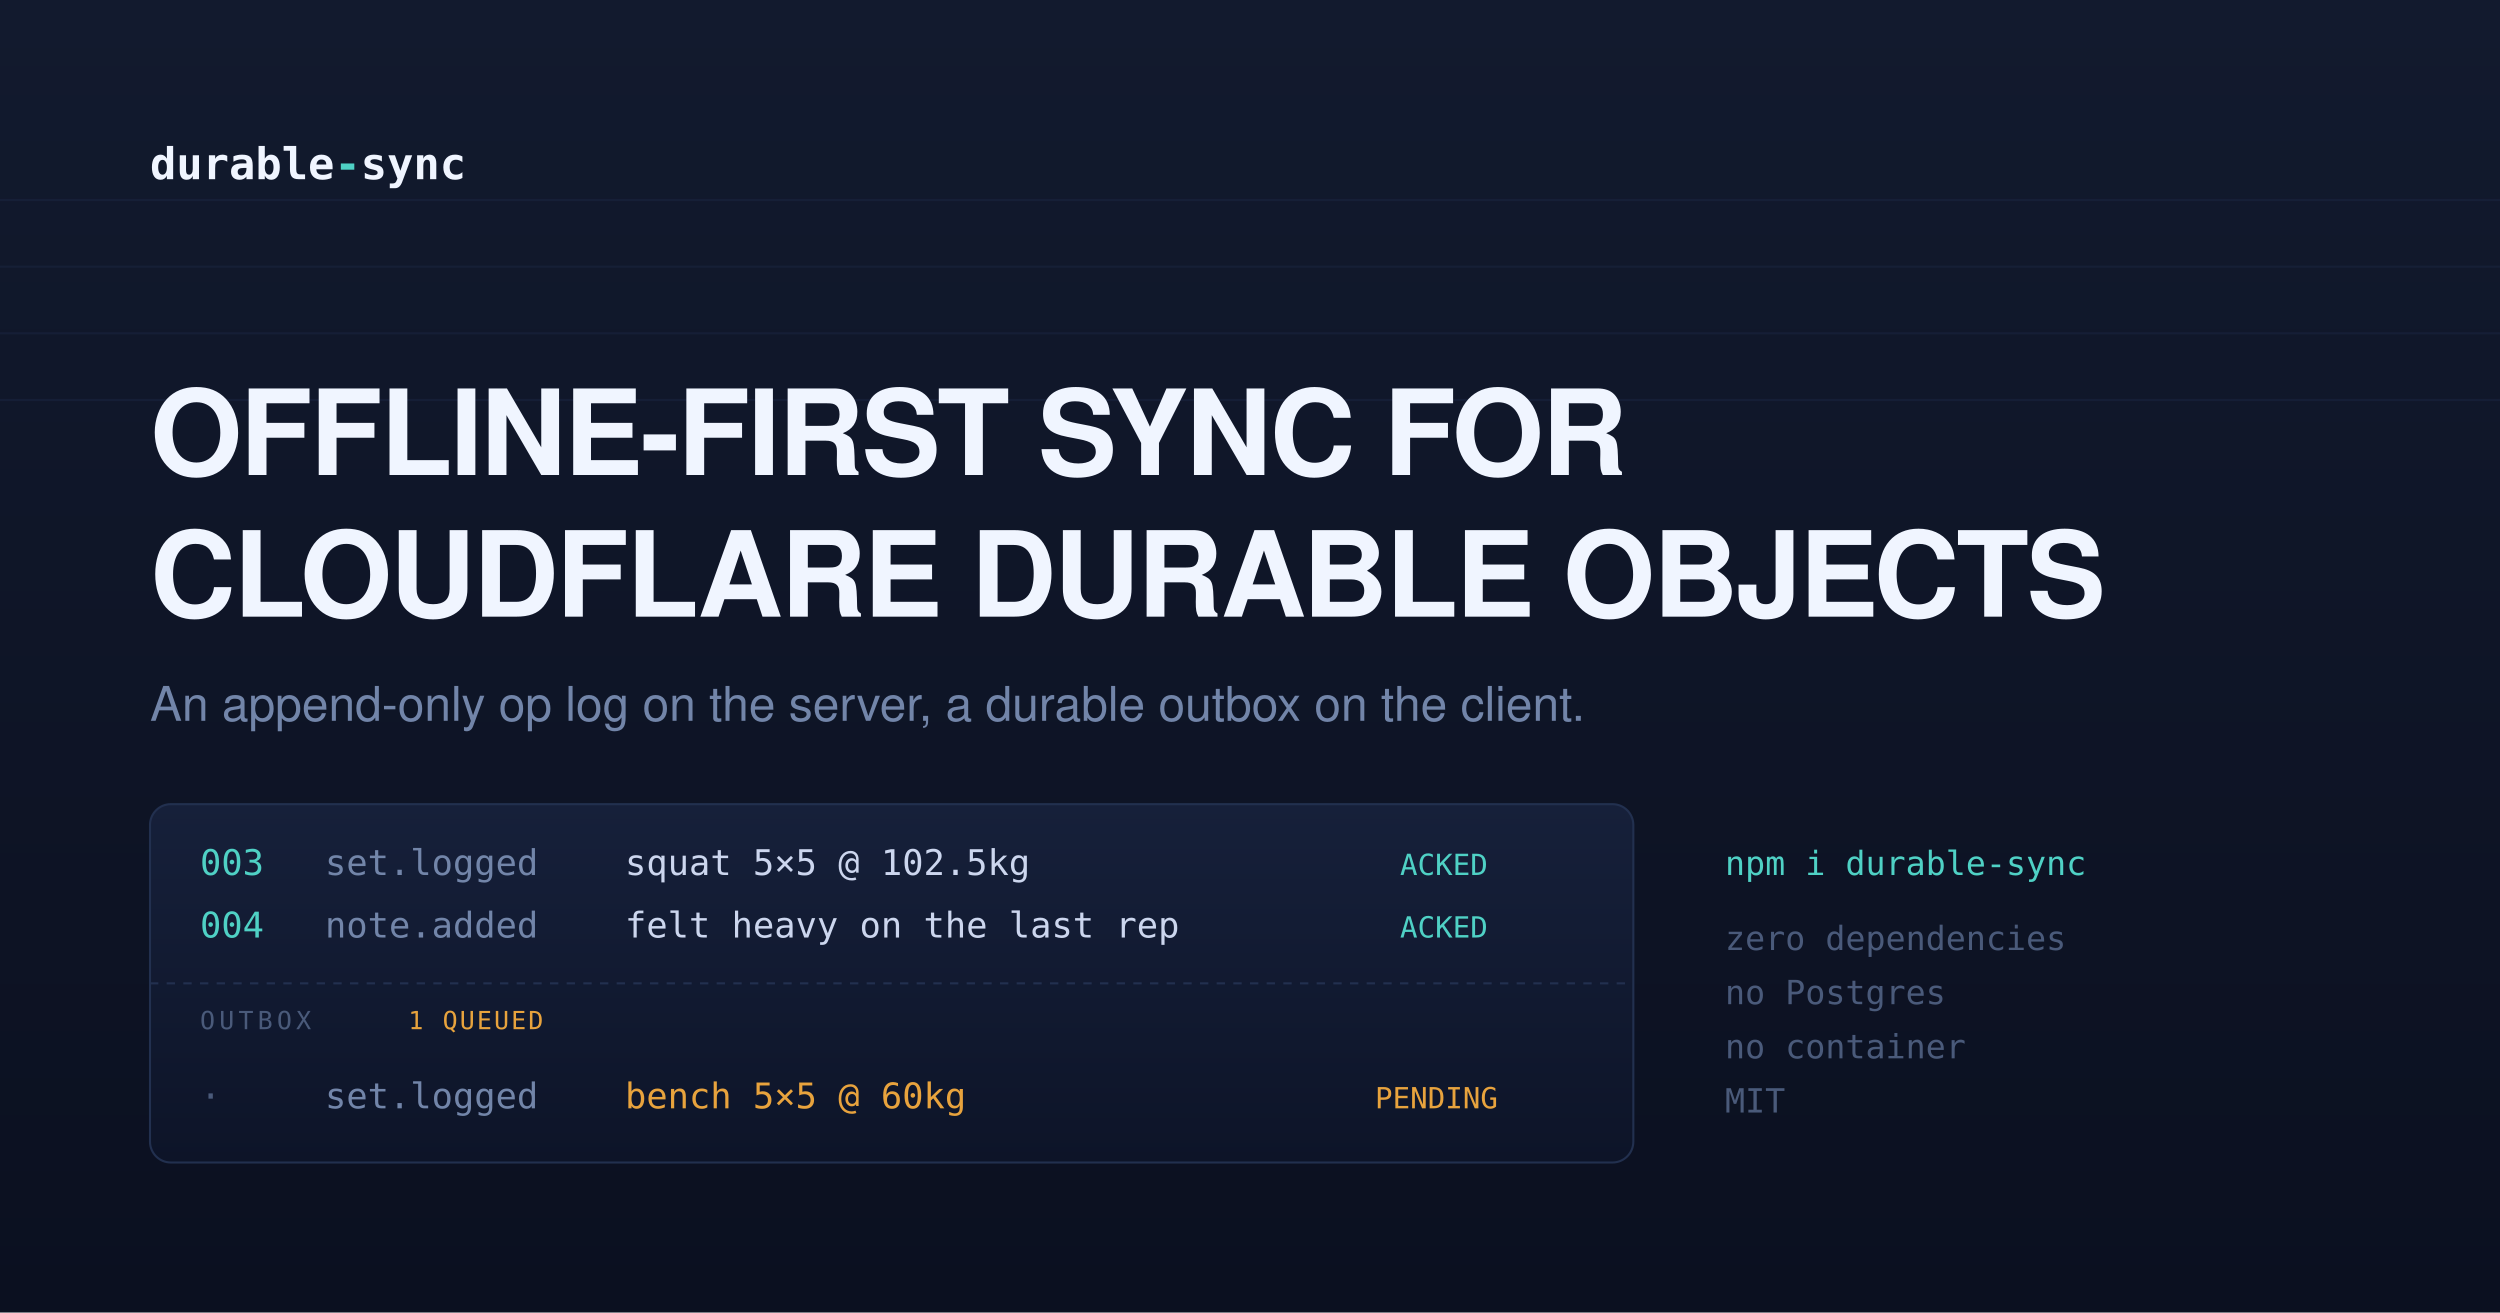
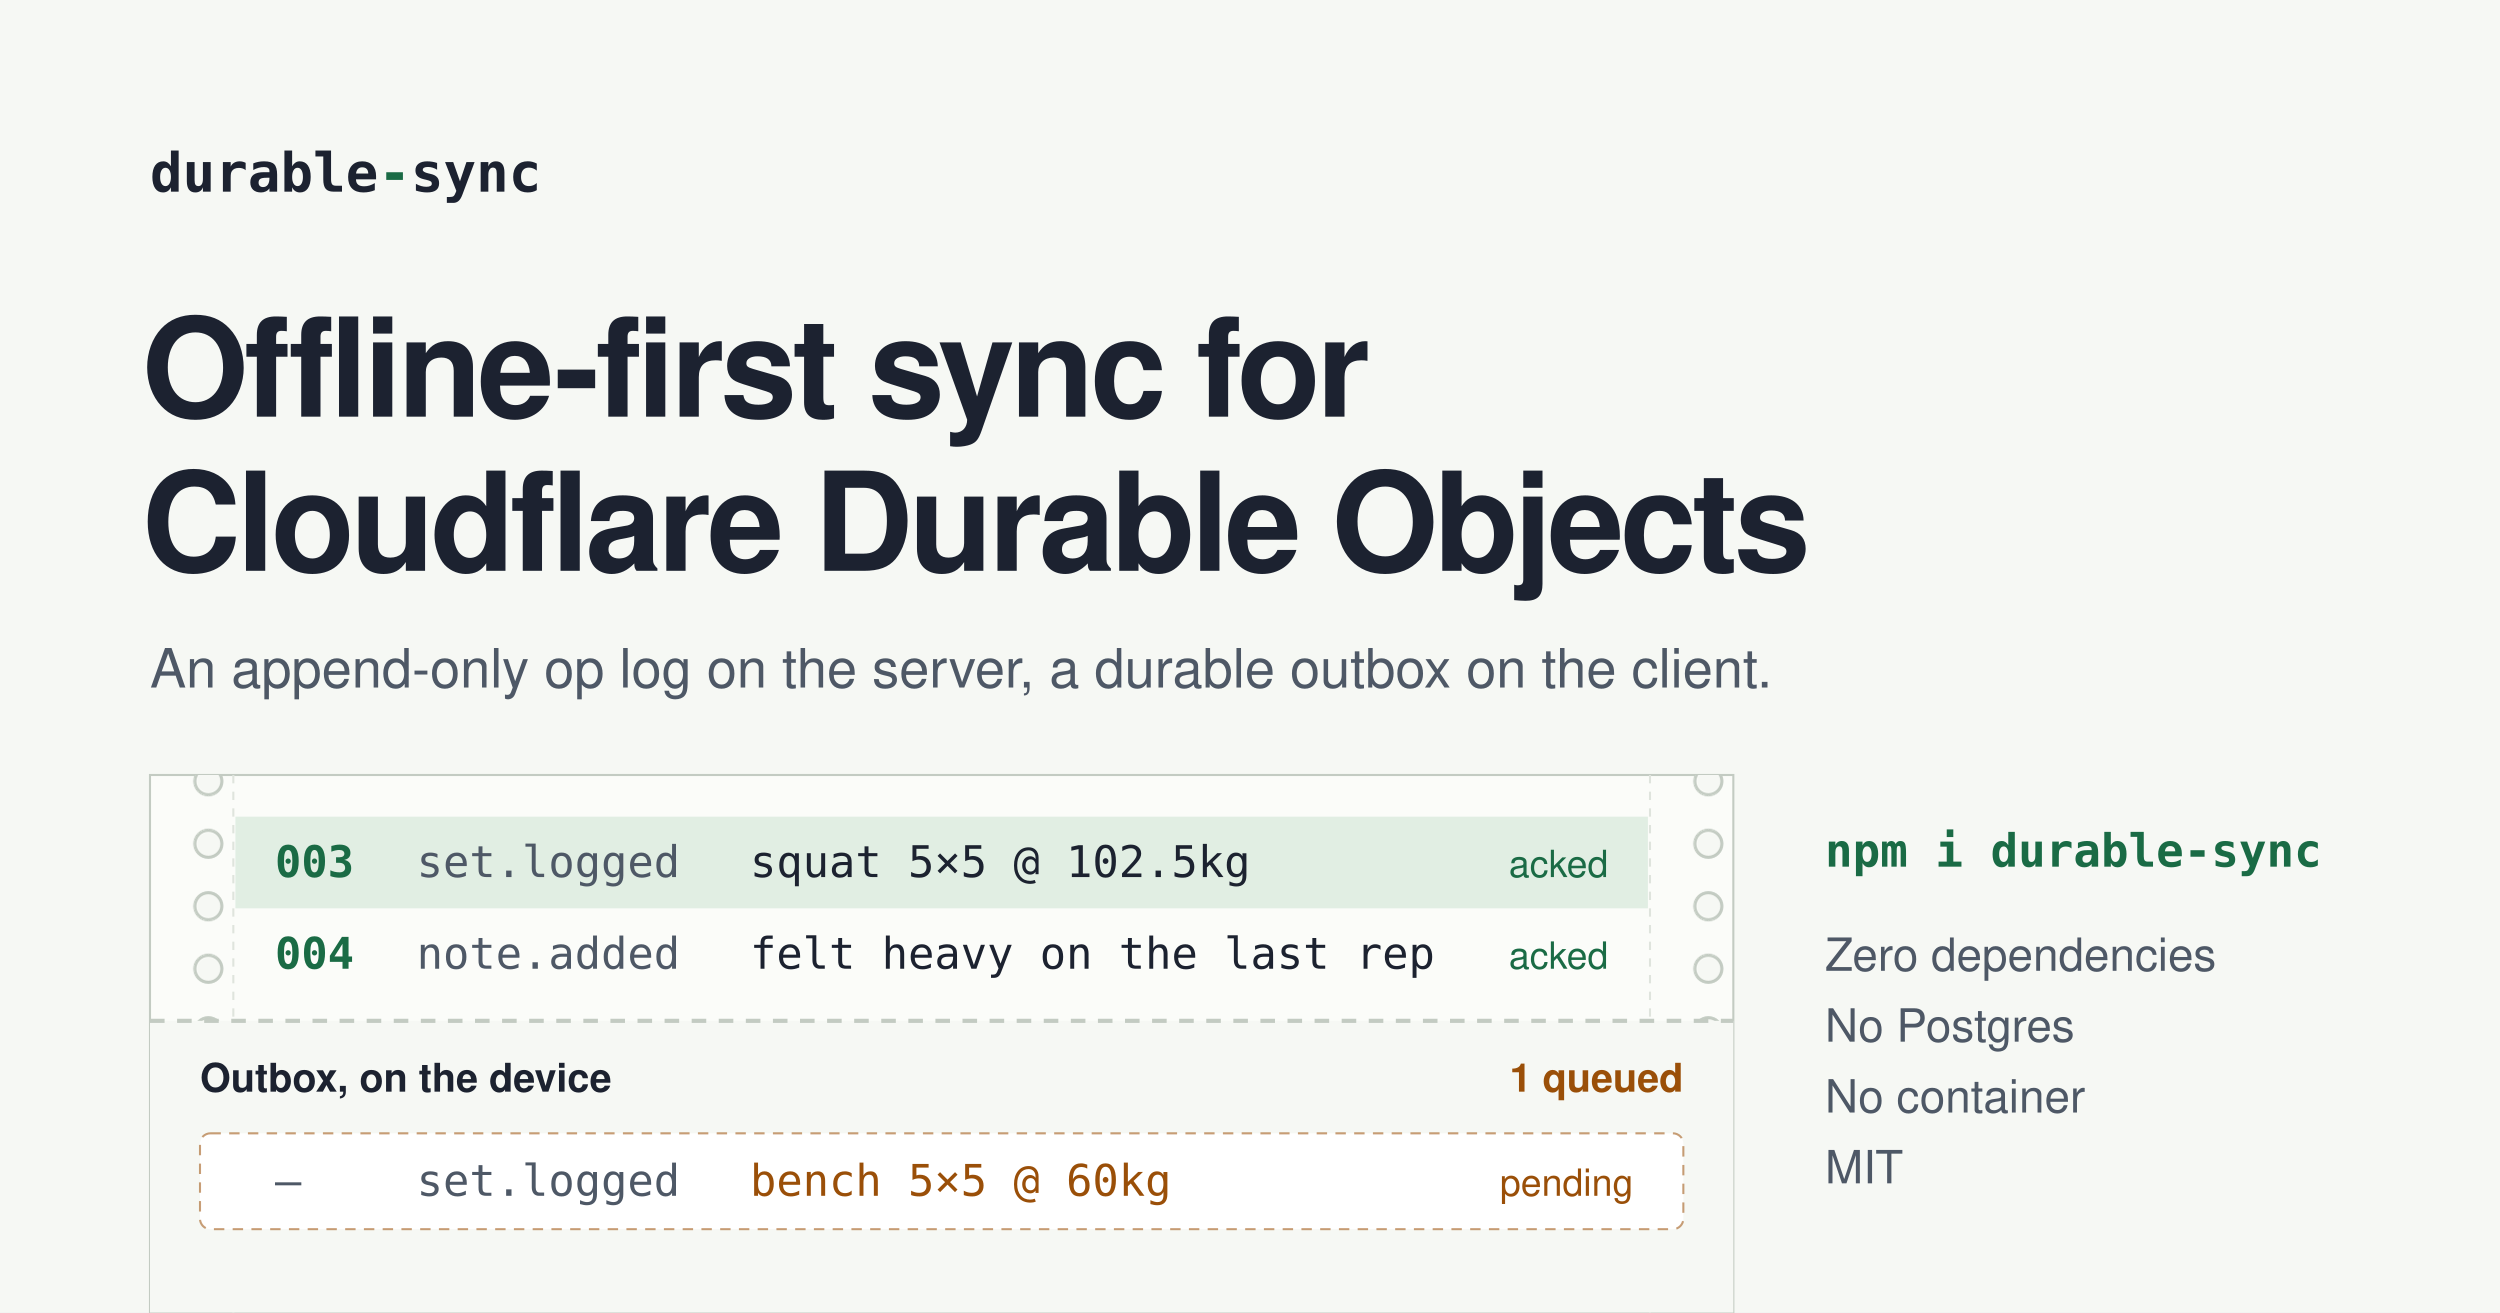
<svg xmlns="http://www.w3.org/2000/svg" width="1200" height="630" viewBox="0 0 1200 630">
  <defs>
-     <linearGradient id="bg" x1="0" y1="0" x2="0" y2="1">
-       <stop offset="0" stop-color="#121a2e" />
-       <stop offset="1" stop-color="#0b1020" />
-     </linearGradient>
-     <linearGradient id="panel" x1="0" y1="0" x2="0" y2="1">
-       <stop offset="0" stop-color="#16203a" />
-       <stop offset="1" stop-color="#0d1428" />
-     </linearGradient>
+     <pattern id="holes" width="40" height="30" patternUnits="userSpaceOnUse">
+       <circle cx="20" cy="15" r="6.5" fill="#f6f8f4" stroke="#c3cbc2" stroke-width="1.5" />
+     </pattern>
  </defs>
-   <rect width="1200" height="630" fill="url(#bg)" />
-   <g stroke="#1a2440" stroke-width="1" opacity="0.55">
-     <line x1="0" y1="96" x2="1200" y2="96" />
-     <line x1="0" y1="128" x2="1200" y2="128" />
-     <line x1="0" y1="160" x2="1200" y2="160" />
-     <line x1="0" y1="192" x2="1200" y2="192" />
-   </g>
-   <text x="72" y="86" font-family="Menlo, monospace" font-size="21" font-weight="600" fill="#f0f5ff">
-     durable<tspan fill="#4fd1c5">-</tspan>sync
+   <rect width="1200" height="630" fill="#f6f8f4" />
+   <text x="72" y="92" font-family="Atkinson Hyperlegible Mono, Menlo, monospace" font-size="26" font-weight="700" fill="#1c2230">durable<tspan fill="#1a6b45">-</tspan>sync</text>
+   <text font-family="Atkinson Hyperlegible Next, Helvetica Neue, Helvetica, sans-serif" font-weight="800" fill="#1c2230" letter-spacing="-2">
+     <tspan x="68" y="200" font-size="66">Offline-first sync for</tspan>
+     <tspan x="68" y="274" font-size="66">Cloudflare Durable Objects</tspan>
  </text>
-   <text font-family="Helvetica Neue, Helvetica, sans-serif" font-weight="bold" fill="#f0f5ff" letter-spacing="-1.2">
-     <tspan x="72" y="228" font-size="57">OFFLINE-FIRST SYNC FOR</tspan>
-     <tspan x="72" y="296" font-size="57">CLOUDFLARE DURABLE OBJECTS</tspan>
-   </text>
-   <text x="72" y="346" font-family="Helvetica Neue, Helvetica, sans-serif" font-size="23" fill="#7285a9">
-     An append-only op log on the server, a durable outbox on the client.
-   </text>
-   <rect x="72" y="386" width="712" height="172" rx="10" fill="url(#panel)" stroke="#22304f" />
-   <g font-family="Menlo, monospace" font-size="17">
-     <text x="96" y="420">
-       <tspan fill="#4fd1c5">003</tspan>
-       <tspan x="156" fill="#7285a9">set.logged</tspan>
-       <tspan x="300" fill="#ccd6ee">squat 5×5 @ 102.5kg</tspan>
-       <tspan x="672" fill="#4fd1c5" font-size="14">ACKED</tspan>
+   <text x="72" y="330" font-family="Atkinson Hyperlegible Next, Helvetica Neue, Helvetica, sans-serif" font-size="26" fill="#4e5866">An append-only op log on the server, a durable outbox on the client.</text>
+   <rect x="72" y="372" width="760" height="258" fill="#fbfcf9" stroke="#c3cbc2" />
+   <rect x="72" y="372" width="40" height="258" fill="url(#holes)" />
+   <rect x="792" y="372" width="40" height="258" fill="url(#holes)" />
+   <line x1="112" y1="372" x2="112" y2="630" stroke="#dfe4dd" stroke-dasharray="4 4" />
+   <line x1="792" y1="372" x2="792" y2="630" stroke="#dfe4dd" stroke-dasharray="4 4" />
+   <rect x="113" y="392" width="678" height="44" fill="#e1eee3" />
+   <g font-family="Atkinson Hyperlegible Mono, Menlo, monospace" font-size="21">
+     <text x="132" y="421">
+       <tspan font-weight="700" fill="#1a6b45">003</tspan>
+       <tspan x="200" fill="#4e5866">set.logged</tspan>
+       <tspan x="360" fill="#1c2230">squat 5×5 @ 102.5kg</tspan>
    </text>
-     <text x="96" y="450">
-       <tspan fill="#4fd1c5">004</tspan>
-       <tspan x="156" fill="#7285a9">note.added</tspan>
-       <tspan x="300" fill="#ccd6ee">felt heavy on the last rep</tspan>
-       <tspan x="672" fill="#4fd1c5" font-size="14">ACKED</tspan>
+     <text x="132" y="465">
+       <tspan font-weight="700" fill="#1a6b45">004</tspan>
+       <tspan x="200" fill="#4e5866">note.added</tspan>
+       <tspan x="360" fill="#1c2230">felt heavy on the last rep</tspan>
    </text>
  </g>
-   <line x1="72" y1="472" x2="784" y2="472" stroke="#22304f" stroke-dasharray="4 4" />
-   <text x="96" y="494" font-family="Menlo, monospace" font-size="12" fill="#4a5a7a" letter-spacing="2">OUTBOX</text>
-   <text x="196" y="494" font-family="Menlo, monospace" font-size="12" fill="#e8a33d" letter-spacing="1">1 QUEUED</text>
-   <g font-family="Menlo, monospace" font-size="17">
-     <text x="96" y="532">
-       <tspan fill="#4a5a7a">·</tspan>
-       <tspan x="156" fill="#7285a9">set.logged</tspan>
-       <tspan x="300" fill="#e8a33d">bench 5×5 @ 60kg</tspan>
-       <tspan x="660" fill="#e8a33d" font-size="14">PENDING</tspan>
+   <g font-family="Atkinson Hyperlegible Next, Helvetica, sans-serif" font-size="18" fill="#1a6b45" text-anchor="end">
+     <text x="772" y="421">acked</text>
+     <text x="772" y="465">acked</text>
+   </g>
+   <rect x="72" y="490" width="760" height="140" fill="#f6f8f4" />
+   <line x1="72" y1="490" x2="832" y2="490" stroke="#c3cbc2" stroke-width="2" stroke-dasharray="7 6" />
+   <text x="96" y="524" font-family="Atkinson Hyperlegible Next, Helvetica, sans-serif" font-size="19" font-weight="700" fill="#1c2230">Outbox, on the device</text>
+   <text x="808" y="524" text-anchor="end" font-family="Atkinson Hyperlegible Next, Helvetica, sans-serif" font-size="19" font-weight="700" fill="#9a4f08">1 queued</text>
+   <rect x="96" y="544" width="712" height="46" rx="5" fill="#ffffff" stroke="#9a4f08" stroke-opacity="0.55" stroke-dasharray="5 4" />
+   <g font-family="Atkinson Hyperlegible Mono, Menlo, monospace" font-size="21">
+     <text x="132" y="574">
+       <tspan fill="#4e5866">–</tspan>
+       <tspan x="200" fill="#4e5866">set.logged</tspan>
+       <tspan x="360" fill="#9a4f08">bench 5×5 @ 60kg</tspan>
    </text>
  </g>
-   <g font-family="Menlo, monospace" font-size="16">
-     <text x="828" y="420" fill="#4fd1c5">npm i durable-sync</text>
-     <text x="828" y="456" fill="#4a5a7a">zero dependencies</text>
-     <text x="828" y="482" fill="#4a5a7a">no Postgres</text>
-     <text x="828" y="508" fill="#4a5a7a">no container</text>
-     <text x="828" y="534" fill="#4a5a7a">MIT</text>
+   <text x="784" y="574" text-anchor="end" font-family="Atkinson Hyperlegible Next, Helvetica, sans-serif" font-size="18" fill="#9a4f08">pending</text>
+   <text x="876" y="416" font-family="Atkinson Hyperlegible Mono, Menlo, monospace" font-size="22" font-weight="700" fill="#1a6b45">npm i durable-sync</text>
+   <g font-family="Atkinson Hyperlegible Next, Helvetica, sans-serif" font-size="22" fill="#4e5866">
+     <text x="876" y="466">Zero dependencies</text>
+     <text x="876" y="500">No Postgres</text>
+     <text x="876" y="534">No container</text>
+     <text x="876" y="568">MIT</text>
  </g>
</svg>
